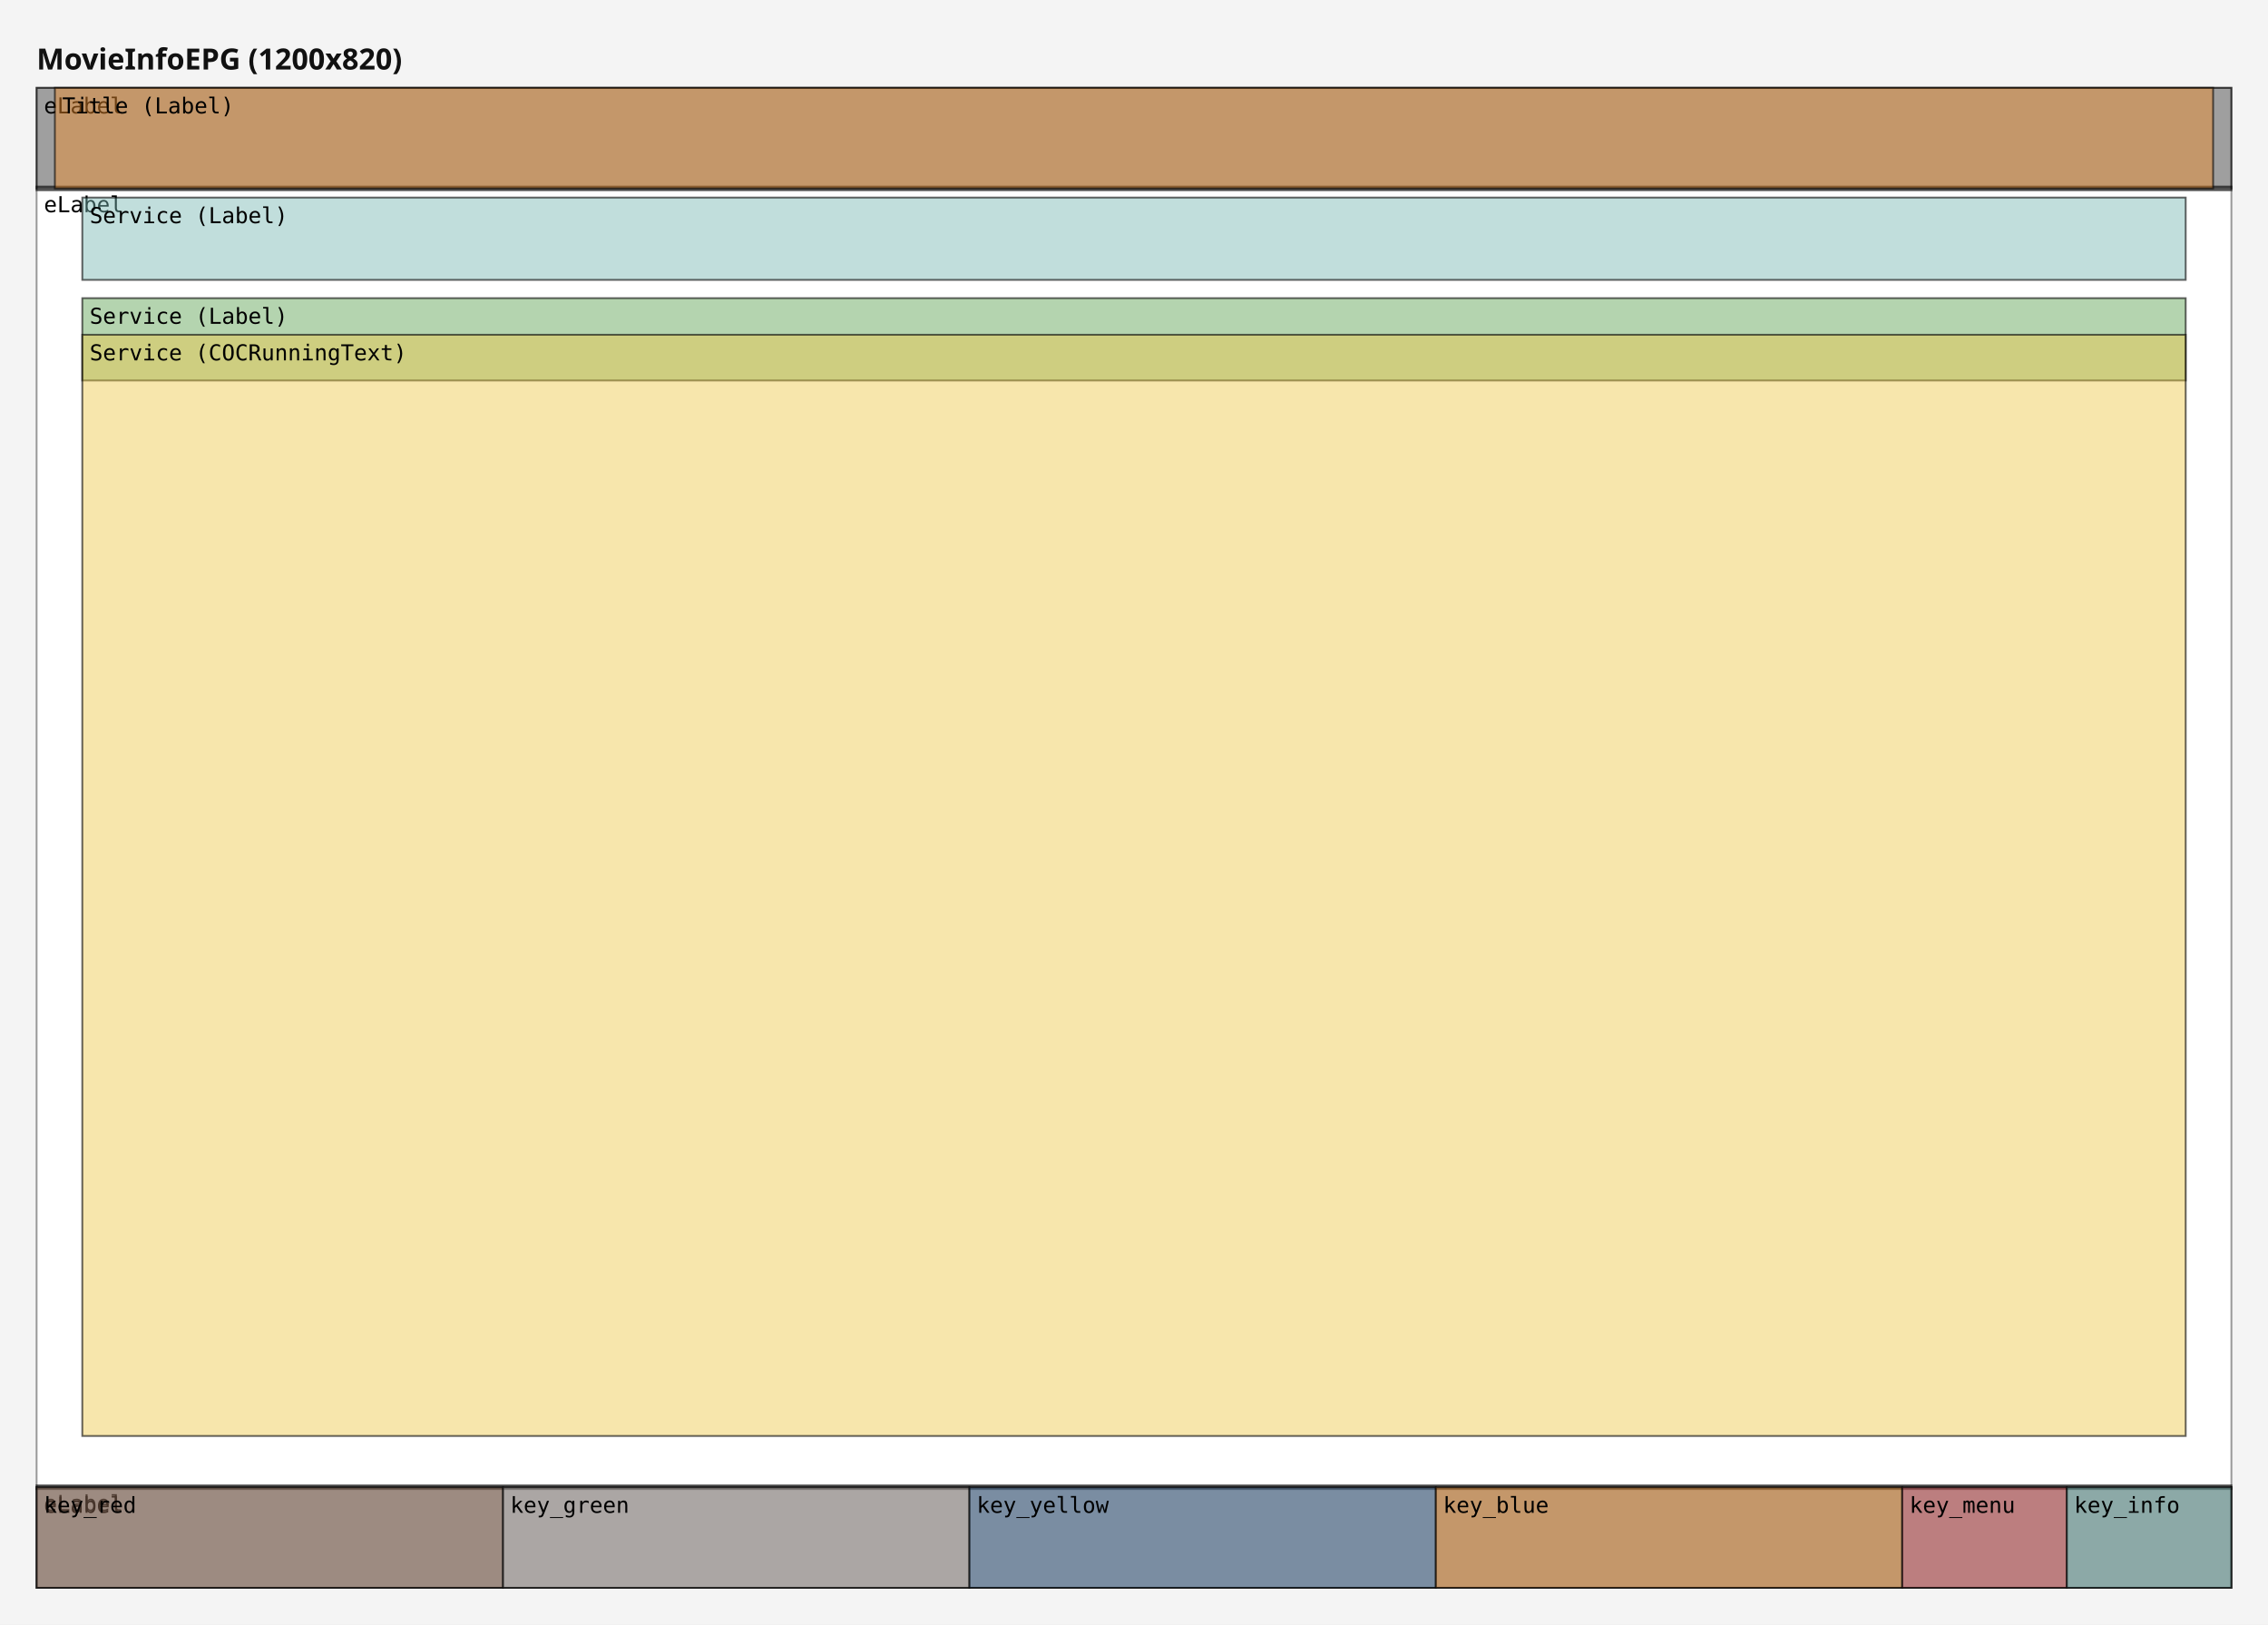
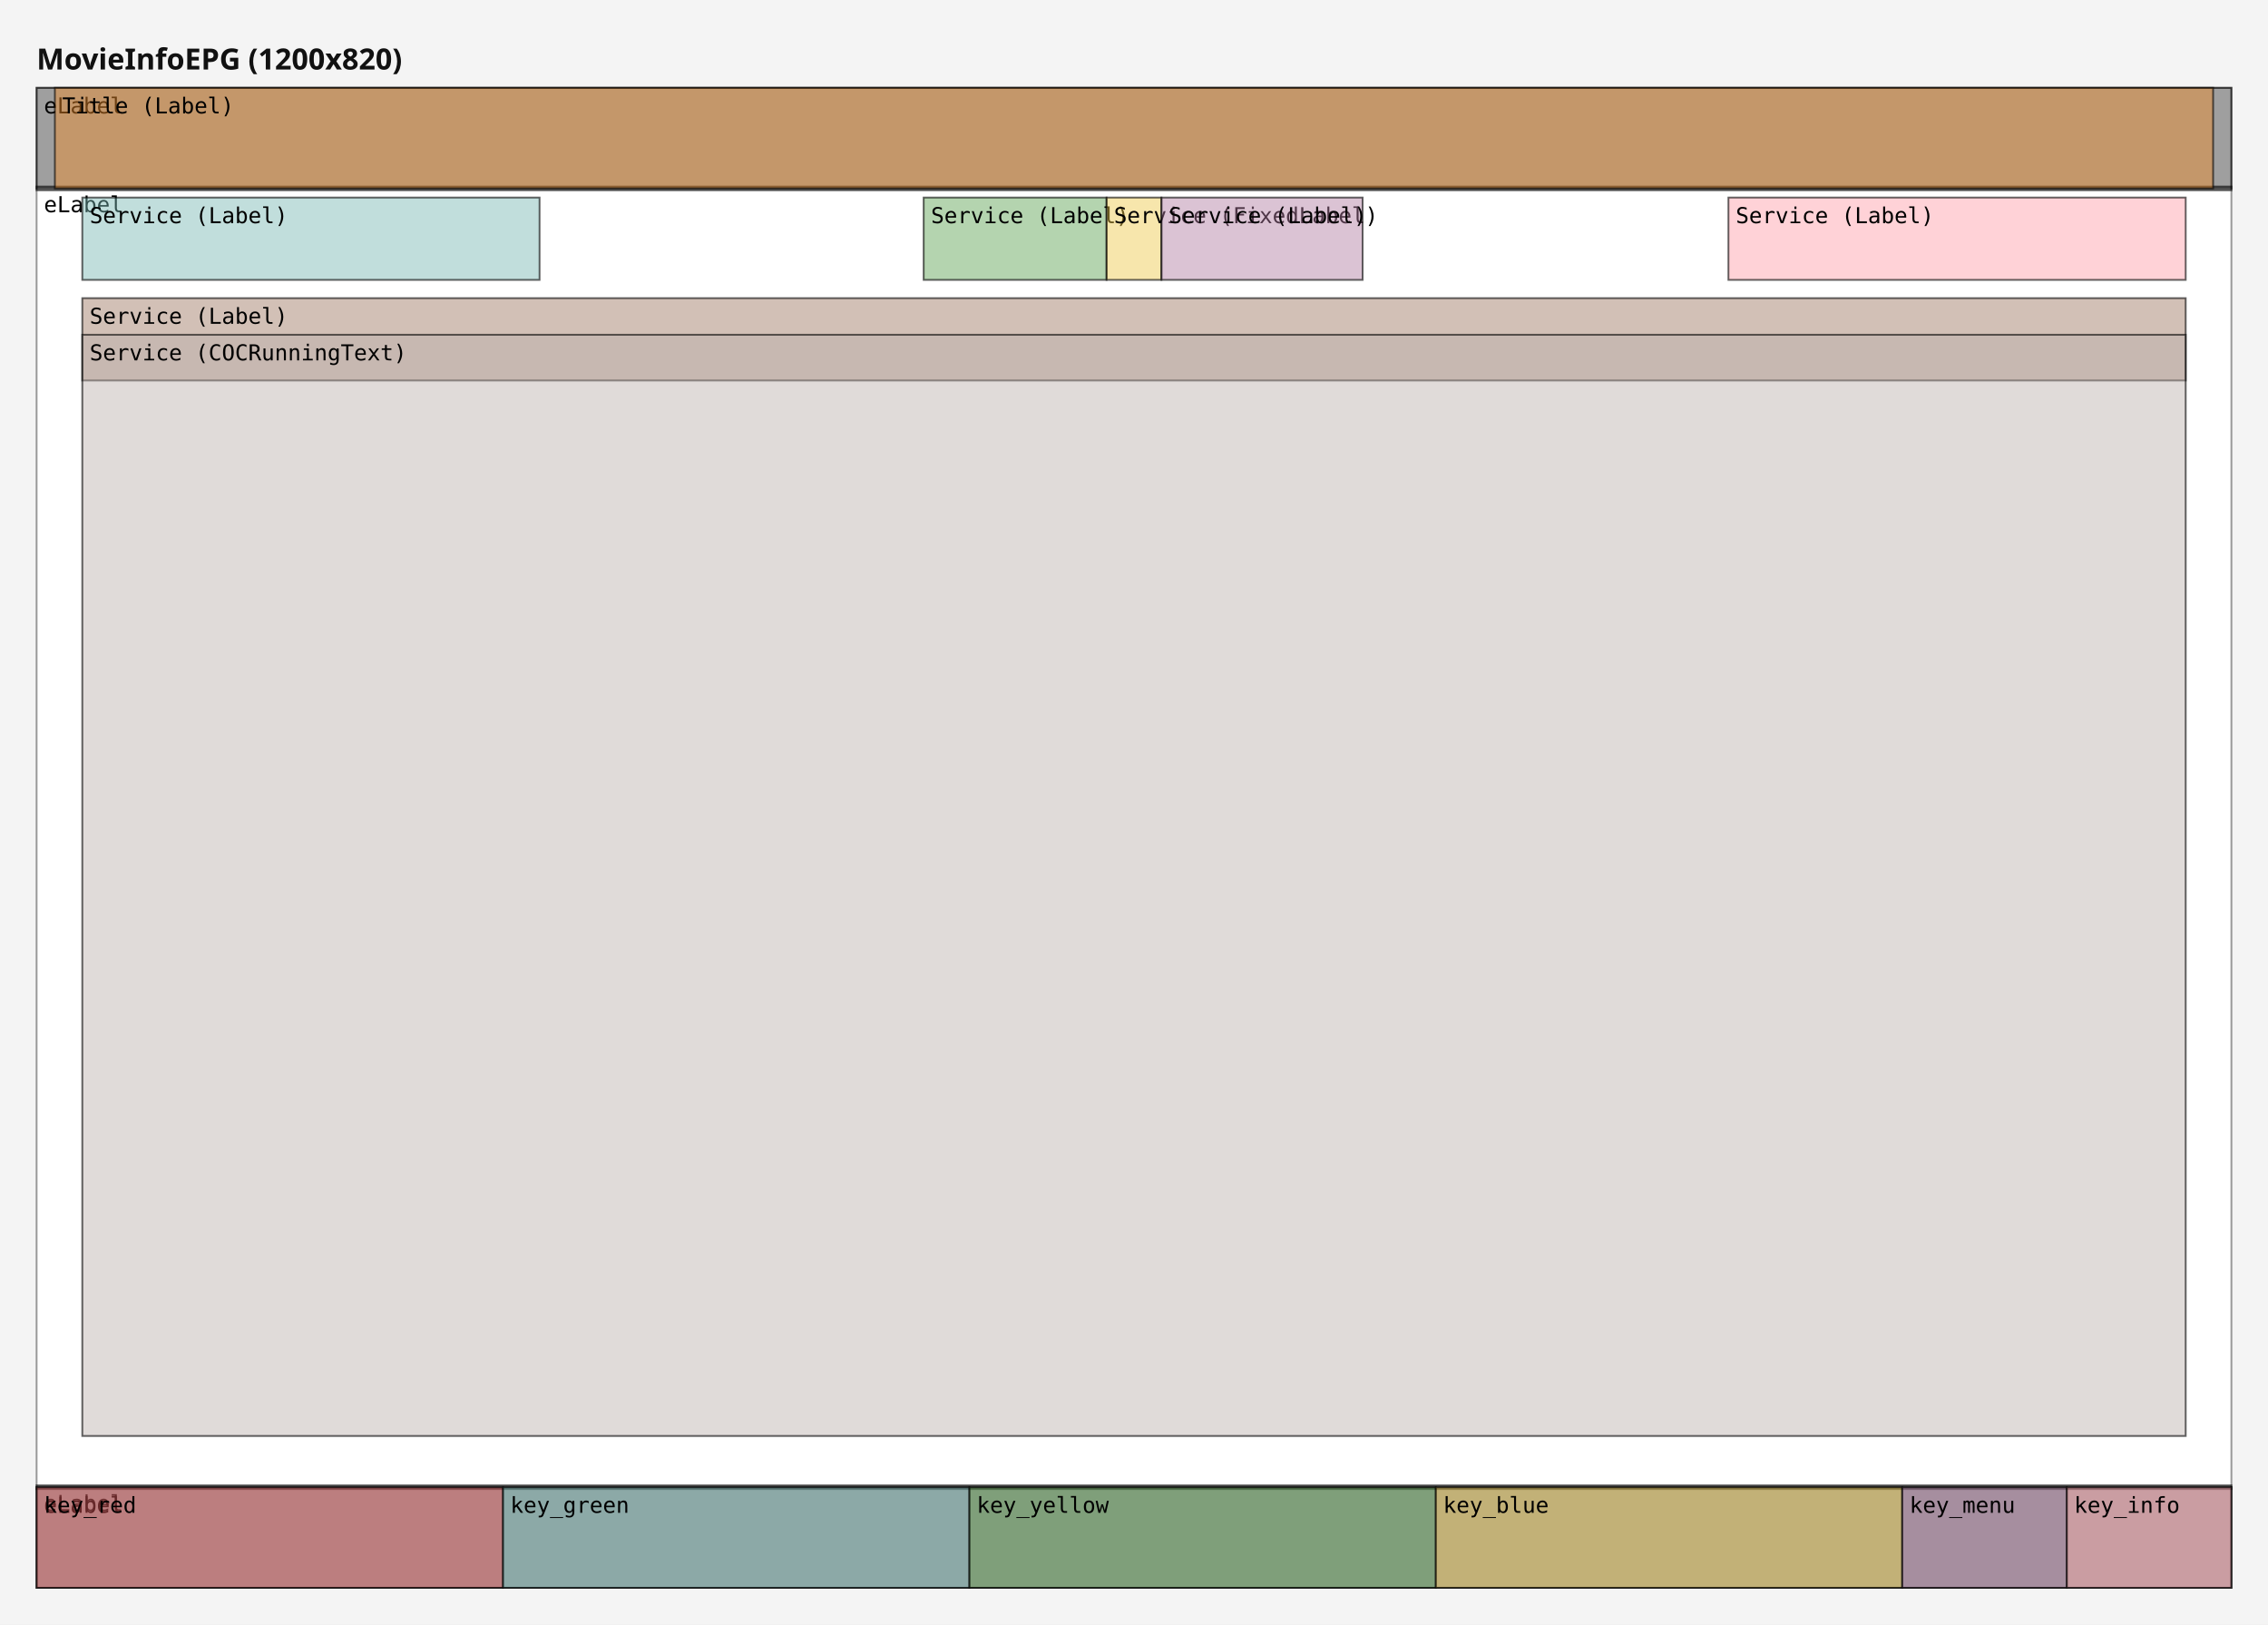
<svg xmlns="http://www.w3.org/2000/svg" width="1240" height="888" viewBox="0 0 1240 888">
  <rect x="0" y="0" width="1240" height="888" fill="#f4f4f4" />
  <text x="20" y="38" font-family="sans-serif" font-size="16" font-weight="bold" fill="#111111">MovieInfoEPG (1200x820)</text>
  <g data-screen="0" transform="translate(20,48)">
    <rect x="0" y="0" width="1200" height="820" fill="#ffffff" stroke="#999999" stroke-width="1" />
    <g>
      <rect data-ref="0:0" x="0" y="0" width="1200" height="55" fill="#2c2c2c" fill-opacity="0.45" stroke="#000000" stroke-opacity="0.6" stroke-width="1" />
      <text x="4" y="14" font-family="monospace" font-size="12" fill="#000000">eLabel</text>
    </g>
    <g>
      <rect data-ref="0:2" x="0" y="54" width="1200" height="2" fill="#424242" fill-opacity="0.45" stroke="#000000" stroke-opacity="0.6" stroke-width="1" />
      <text x="4" y="68" font-family="monospace" font-size="12" fill="#000000">eLabel</text>
    </g>
    <g>
-       <rect data-ref="0:3" x="25" y="60" width="1150" height="45" fill="#76b7b2" fill-opacity="0.45" stroke="#000000" stroke-opacity="0.6" stroke-width="1" />
+       <rect data-ref="0:3" x="25" y="60" width="250" height="45" fill="#76b7b2" fill-opacity="0.45" stroke="#000000" stroke-opacity="0.6" stroke-width="1" />
      <text x="29" y="74" font-family="monospace" font-size="12" fill="#000000">Service (Label)</text>
    </g>
    <g>
-       <rect data-ref="0:4" x="25" y="115" width="1150" height="45" fill="#59a14f" fill-opacity="0.45" stroke="#000000" stroke-opacity="0.6" stroke-width="1" />
+       <rect data-ref="0:4" x="485" y="60" width="100" height="45" fill="#59a14f" fill-opacity="0.45" stroke="#000000" stroke-opacity="0.6" stroke-width="1" />
+       <text x="489" y="74" font-family="monospace" font-size="12" fill="#000000">Service (Label)</text>
+     </g>
+     <g>
+       <rect data-ref="0:5" x="585" y="60" width="30" height="45" fill="#edc948" fill-opacity="0.45" stroke="#000000" stroke-opacity="0.6" stroke-width="1" />
+       <text x="589" y="74" font-family="monospace" font-size="12" fill="#000000">Service (FixedLabel)</text>
+     </g>
+     <g>
+       <rect data-ref="0:6" x="615" y="60" width="110" height="45" fill="#b07aa1" fill-opacity="0.45" stroke="#000000" stroke-opacity="0.6" stroke-width="1" />
+       <text x="619" y="74" font-family="monospace" font-size="12" fill="#000000">Service (Label)</text>
+     </g>
+     <g>
+       <rect data-ref="0:7" x="925" y="60" width="250" height="45" fill="#ff9da7" fill-opacity="0.45" stroke="#000000" stroke-opacity="0.6" stroke-width="1" />
+       <text x="929" y="74" font-family="monospace" font-size="12" fill="#000000">Service (Label)</text>
+     </g>
+     <g>
+       <rect data-ref="0:8" x="25" y="115" width="1150" height="45" fill="#9c755f" fill-opacity="0.45" stroke="#000000" stroke-opacity="0.6" stroke-width="1" />
      <text x="29" y="129" font-family="monospace" font-size="12" fill="#000000">Service (Label)</text>
    </g>
    <g>
-       <rect data-ref="0:5" x="25" y="135" width="1150" height="602" fill="#edc948" fill-opacity="0.45" stroke="#000000" stroke-opacity="0.6" stroke-width="1" />
+       <rect data-ref="0:9" x="25" y="135" width="1150" height="602" fill="#bab0ac" fill-opacity="0.45" stroke="#000000" stroke-opacity="0.6" stroke-width="1" />
      <text x="29" y="149" font-family="monospace" font-size="12" fill="#000000">Service (COCRunningText)</text>
    </g>
    <g>
-       <rect data-ref="0:6" x="0" y="764" width="1200" height="2" fill="#424242" fill-opacity="0.45" stroke="#000000" stroke-opacity="0.6" stroke-width="1" />
+       <rect data-ref="0:10" x="0" y="764" width="1200" height="2" fill="#424242" fill-opacity="0.45" stroke="#000000" stroke-opacity="0.6" stroke-width="1" />
      <text x="4" y="778" font-family="monospace" font-size="12" fill="#000000">eLabel</text>
    </g>
    <g>
-       <rect data-ref="0:7" x="0" y="765" width="1200" height="55" fill="#2c2c2c" fill-opacity="0.45" stroke="#000000" stroke-opacity="0.6" stroke-width="1" />
+       <rect data-ref="0:11" x="0" y="765" width="1200" height="55" fill="#2c2c2c" fill-opacity="0.45" stroke="#000000" stroke-opacity="0.6" stroke-width="1" />
      <text x="4" y="779" font-family="monospace" font-size="12" fill="#000000">eLabel</text>
    </g>
    <g>
      <rect data-ref="0:1" x="10" y="0" width="1180" height="55" fill="#f28e2b" fill-opacity="0.45" stroke="#000000" stroke-opacity="0.6" stroke-width="1" />
      <text x="14" y="14" font-family="monospace" font-size="12" fill="#000000">Title (Label)</text>
    </g>
    <g>
-       <rect data-ref="0:8" x="0" y="765" width="255" height="55" fill="#9c755f" fill-opacity="0.45" stroke="#000000" stroke-opacity="0.6" stroke-width="1" />
+       <rect data-ref="0:12" x="0" y="765" width="255" height="55" fill="#e15759" fill-opacity="0.45" stroke="#000000" stroke-opacity="0.6" stroke-width="1" />
      <text x="4" y="779" font-family="monospace" font-size="12" fill="#000000">key_red</text>
    </g>
    <g>
-       <rect data-ref="0:9" x="255" y="765" width="255" height="55" fill="#bab0ac" fill-opacity="0.45" stroke="#000000" stroke-opacity="0.6" stroke-width="1" />
+       <rect data-ref="0:13" x="255" y="765" width="255" height="55" fill="#76b7b2" fill-opacity="0.45" stroke="#000000" stroke-opacity="0.6" stroke-width="1" />
      <text x="259" y="779" font-family="monospace" font-size="12" fill="#000000">key_green</text>
    </g>
    <g>
-       <rect data-ref="0:10" x="510" y="765" width="255" height="55" fill="#4e79a7" fill-opacity="0.45" stroke="#000000" stroke-opacity="0.6" stroke-width="1" />
+       <rect data-ref="0:14" x="510" y="765" width="255" height="55" fill="#59a14f" fill-opacity="0.45" stroke="#000000" stroke-opacity="0.6" stroke-width="1" />
      <text x="514" y="779" font-family="monospace" font-size="12" fill="#000000">key_yellow</text>
    </g>
    <g>
-       <rect data-ref="0:11" x="765" y="765" width="255" height="55" fill="#f28e2b" fill-opacity="0.45" stroke="#000000" stroke-opacity="0.6" stroke-width="1" />
+       <rect data-ref="0:15" x="765" y="765" width="255" height="55" fill="#edc948" fill-opacity="0.45" stroke="#000000" stroke-opacity="0.6" stroke-width="1" />
      <text x="769" y="779" font-family="monospace" font-size="12" fill="#000000">key_blue</text>
    </g>
    <g>
-       <rect data-ref="0:12" x="1020" y="765" width="90" height="55" fill="#e15759" fill-opacity="0.45" stroke="#000000" stroke-opacity="0.6" stroke-width="1" />
+       <rect data-ref="0:16" x="1020" y="765" width="90" height="55" fill="#b07aa1" fill-opacity="0.45" stroke="#000000" stroke-opacity="0.6" stroke-width="1" />
      <text x="1024" y="779" font-family="monospace" font-size="12" fill="#000000">key_menu</text>
    </g>
    <g>
-       <rect data-ref="0:13" x="1110" y="765" width="90" height="55" fill="#76b7b2" fill-opacity="0.45" stroke="#000000" stroke-opacity="0.6" stroke-width="1" />
+       <rect data-ref="0:17" x="1110" y="765" width="90" height="55" fill="#ff9da7" fill-opacity="0.45" stroke="#000000" stroke-opacity="0.6" stroke-width="1" />
      <text x="1114" y="779" font-family="monospace" font-size="12" fill="#000000">key_info</text>
    </g>
  </g>
</svg>
